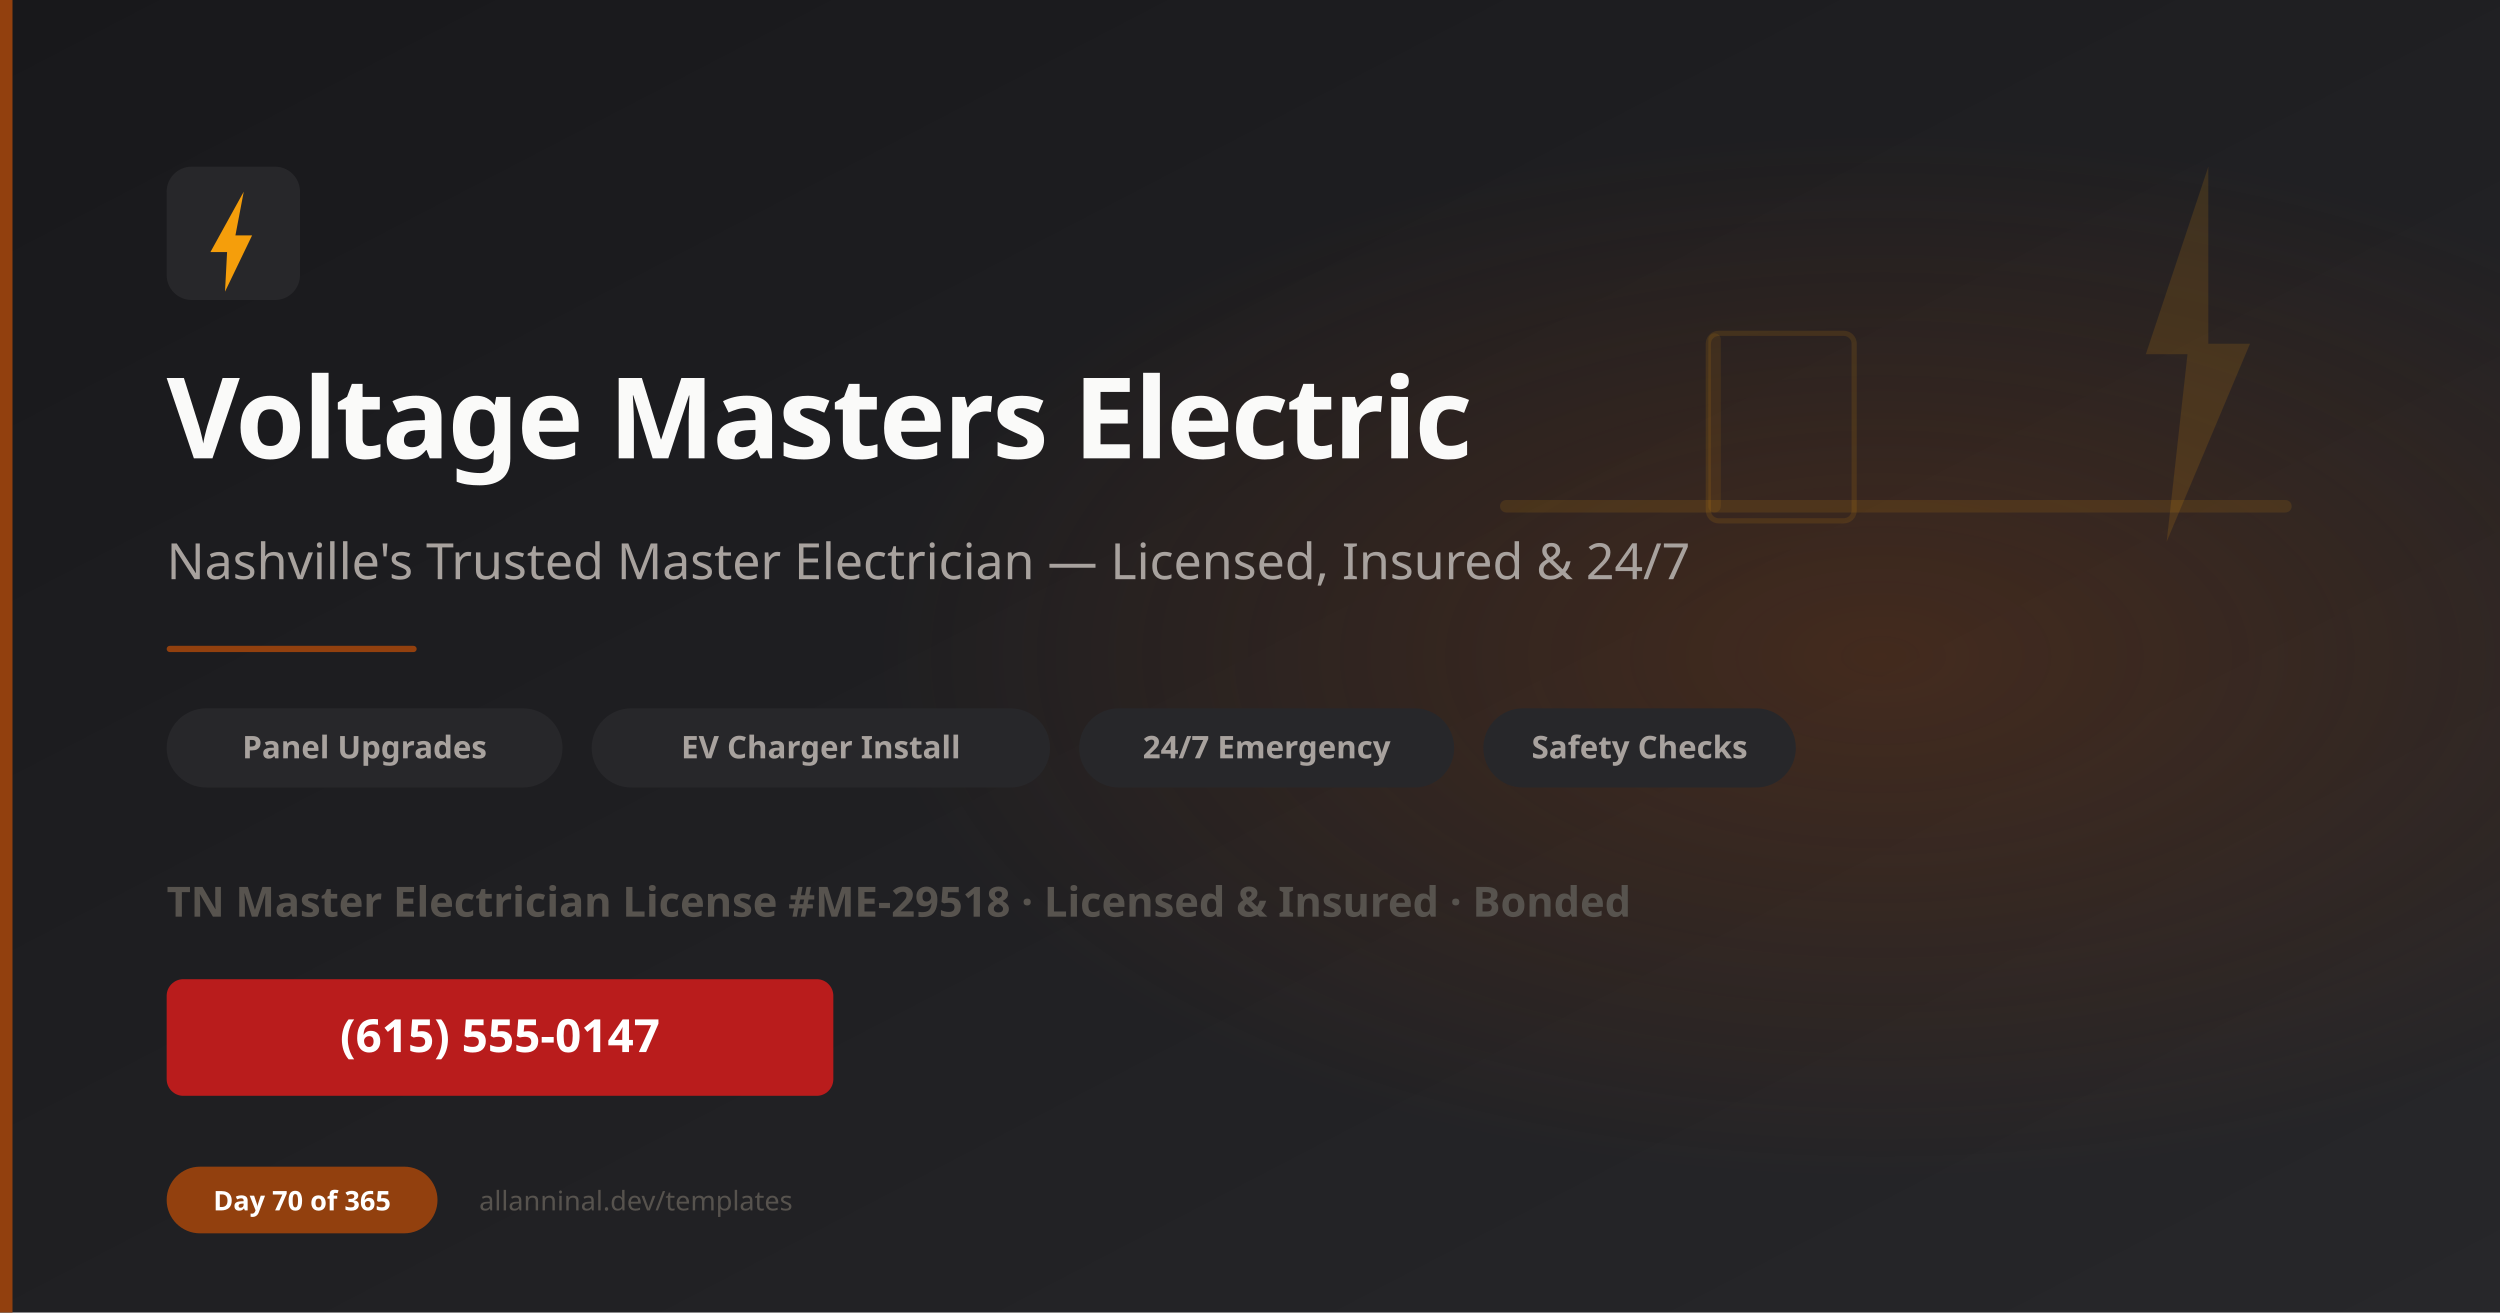
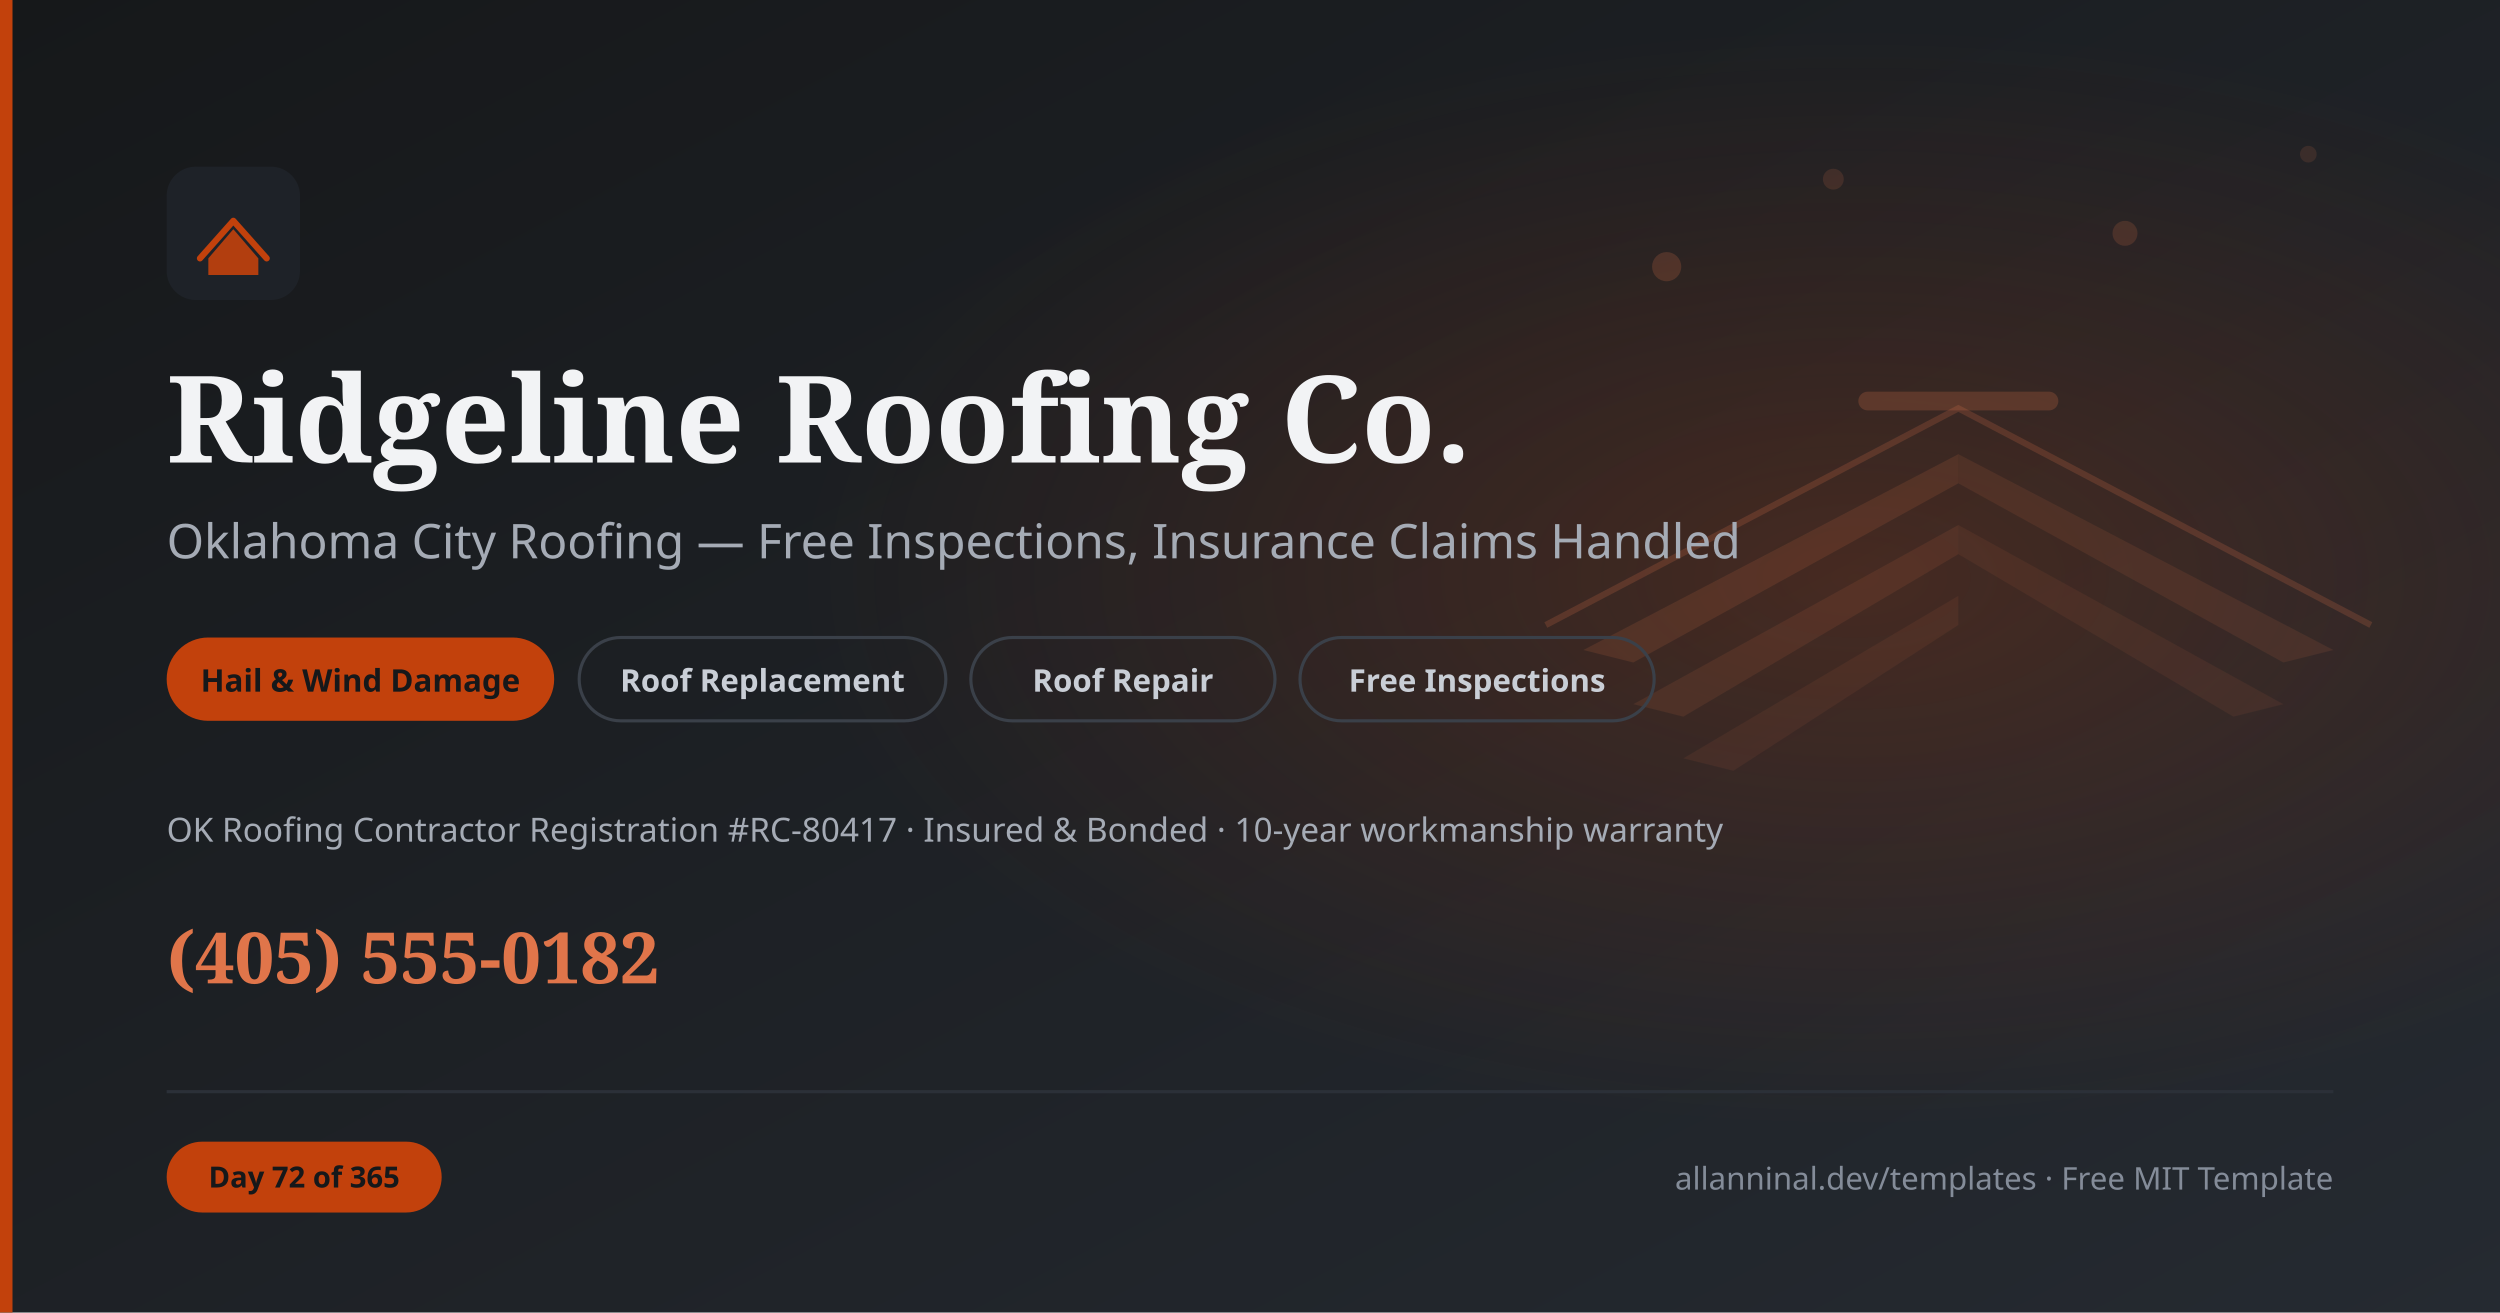
<svg xmlns="http://www.w3.org/2000/svg" width="1200" height="630" viewBox="0 0 1200 630">
  <defs>
    <linearGradient id="bg" x1="0%" y1="0%" x2="100%" y2="100%">
-       <stop offset="0%" stop-color="#18181B" />
-       <stop offset="100%" stop-color="#27272A" />
+       <stop offset="0%" stop-color="#16181A" />
+       <stop offset="100%" stop-color="#252A31" />
    </linearGradient>
-     <radialGradient id="glow" cx="75%" cy="50%" r="40%">
-       <stop offset="0%" stop-color="#92400E" stop-opacity="0.30" />
-       <stop offset="100%" stop-color="#92400E" stop-opacity="0" />
+     <radialGradient id="glow" cx="74%" cy="44%" r="42%">
+       <stop offset="0%" stop-color="#C2410C" stop-opacity="0.24" />
+       <stop offset="100%" stop-color="#C2410C" stop-opacity="0" />
    </radialGradient>
  </defs>
  <rect width="1200" height="630" fill="url(#bg)" />
  <rect width="1200" height="630" fill="url(#glow)" />
-   <rect x="0" y="0" width="6" height="630" fill="#92400E" />
-   <rect x="720" y="240" width="380" height="6" rx="3" fill="#F59E0B" opacity="0.12" />
-   <rect x="820" y="160" width="6" height="86" rx="3" fill="#F59E0B" opacity="0.10" />
-   <rect x="820" y="160" width="70" height="90" rx="5" fill="none" stroke="#F59E0B" stroke-width="2.5" opacity="0.12" />
-   <polygon points="1060,80 1030,170 1050,170 1040,260 1080,165 1060,165" fill="#F59E0B" opacity="0.14" />
-   <rect x="80" y="80" width="64" height="64" rx="12" fill="#27272A" />
-   <polygon points="117,92 101,121 109,121 108,140 121,113 113,113" fill="#F59E0B" />
-   <text x="80" y="220" font-family="Archivo, system-ui, sans-serif" font-size="54" font-weight="800" fill="#FAFAF9" letter-spacing="-1">Voltage Masters Electric</text>
-   <text x="80" y="278" font-family="IBM Plex Sans, system-ui, sans-serif" font-size="24" font-weight="400" fill="#A8A29E">Nashville's Trusted Master Electrician — Licensed, Insured &amp; 24/7</text>
-   <rect x="80" y="310" width="120" height="3" rx="1.5" fill="#92400E" />
-   <rect x="80" y="340" width="190" height="38" rx="19" fill="#27272A" />
-   <text x="175" y="364" font-family="IBM Plex Sans, system-ui, sans-serif" font-size="15" font-weight="600" fill="#A8A29E" text-anchor="middle">Panel Upgrades</text>
-   <rect x="284" y="340" width="220" height="38" rx="19" fill="#27272A" />
-   <text x="394" y="364" font-family="IBM Plex Sans, system-ui, sans-serif" font-size="15" font-weight="600" fill="#A8A29E" text-anchor="middle">EV Charger Install</text>
-   <rect x="518" y="340" width="180" height="38" rx="19" fill="#27272A" />
-   <text x="608" y="364" font-family="IBM Plex Sans, system-ui, sans-serif" font-size="15" font-weight="600" fill="#A8A29E" text-anchor="middle">24/7 Emergency</text>
-   <rect x="712" y="340" width="150" height="38" rx="19" fill="#27272A" />
-   <text x="787" y="364" font-family="IBM Plex Sans, system-ui, sans-serif" font-size="15" font-weight="600" fill="#A8A29E" text-anchor="middle">Safety Checks</text>
-   <text x="80" y="440" font-family="IBM Plex Sans, system-ui, sans-serif" font-size="20" font-weight="600" fill="#57534E">TN Master Electrician License #ME-29518  ·  Licensed &amp; Insured  ·  Bonded</text>
-   <rect x="80" y="470" width="320" height="56" rx="8" fill="#B91C1C" />
-   <text x="240" y="505" font-family="Archivo, system-ui, sans-serif" font-size="22" font-weight="800" fill="#FFFFFF" text-anchor="middle">(615) 555-0147</text>
-   <rect x="80" y="560" width="130" height="32" rx="16" fill="#92400E" />
-   <text x="145" y="581" font-family="IBM Plex Sans, system-ui, sans-serif" font-size="13" font-weight="700" fill="#FFFFFF" text-anchor="middle">Day 70 of 365</text>
-   <text x="230" y="581" font-family="IBM Plex Sans, system-ui, sans-serif" font-size="13" fill="#57534E">allanninal.dev/templates</text>
+   <rect x="0" y="0" width="6" height="630" fill="#C2410C" />
+   <path d="M742,300 L940,196 L1138,300" fill="none" stroke="#E0754A" stroke-width="3" opacity="0.20" />
+   <path d="M760,312 L940,218 L940,232 L784,318 Z" fill="#E0754A" opacity="0.14" />
+   <path d="M784,338 L940,252 L940,266 L808,344 Z" fill="#E0754A" opacity="0.11" />
+   <path d="M808,364 L940,286 L940,300 L832,370 Z" fill="#E0754A" opacity="0.08" />
+   <path d="M1120,312 L940,218 L940,232 L1096,318 Z" fill="#E0754A" opacity="0.11" />
+   <path d="M1096,338 L940,252 L940,266 L1072,344 Z" fill="#E0754A" opacity="0.08" />
+   <rect x="892" y="188" width="96" height="9" rx="4.5" fill="#E0754A" opacity="0.22" />
+   <circle cx="800" cy="128" r="7" fill="#E0754A" opacity="0.20" />
+   <circle cx="880" cy="86" r="5" fill="#E0754A" opacity="0.15" />
+   <circle cx="1020" cy="112" r="6" fill="#E0754A" opacity="0.17" />
+   <circle cx="1108" cy="74" r="4" fill="#E0754A" opacity="0.13" />
+   <rect x="80" y="80" width="64" height="64" rx="14" fill="#1E2228" />
+   <path d="M96,124 L112,106 L128,124" fill="none" stroke="#C2410C" stroke-width="3" stroke-linecap="round" stroke-linejoin="round" />
+   <path d="M100,124 L112,110 L124,124 L124,132 L100,132 Z" fill="#C2410C" opacity="0.9" />
+   <text x="80" y="222" font-family="Roboto Slab, Georgia, serif" font-size="58" font-weight="800" fill="#F2F3F5">Ridgeline Roofing Co.</text>
+   <text x="80" y="268" font-family="Asap, system-ui, sans-serif" font-size="23" font-weight="500" fill="#A5ABB5">Oklahoma City Roofing — Free Inspections, Insurance Claims Handled</text>
+   <rect x="80" y="306" width="186" height="40" rx="20" fill="#C2410C" />
+   <text x="173" y="332" font-family="Asap, system-ui, sans-serif" font-size="15" font-weight="700" fill="#16181A" text-anchor="middle">Hail &amp; Wind Damage</text>
+   <rect x="278" y="306" width="176" height="40" rx="20" fill="none" stroke="#3A4049" stroke-width="1.5" />
+   <text x="366" y="332" font-family="Asap, system-ui, sans-serif" font-size="15" font-weight="600" fill="#C9CED6" text-anchor="middle">Roof Replacement</text>
+   <rect x="466" y="306" width="146" height="40" rx="20" fill="none" stroke="#3A4049" stroke-width="1.5" />
+   <text x="539" y="332" font-family="Asap, system-ui, sans-serif" font-size="15" font-weight="600" fill="#C9CED6" text-anchor="middle">Roof Repair</text>
+   <rect x="624" y="306" width="170" height="40" rx="20" fill="none" stroke="#3A4049" stroke-width="1.5" />
+   <text x="709" y="332" font-family="Asap, system-ui, sans-serif" font-size="15" font-weight="600" fill="#C9CED6" text-anchor="middle">Free Inspections</text>
+   <text x="80" y="404" font-family="Asap, system-ui, sans-serif" font-size="16" font-weight="500" fill="#A5ABB5">OK Roofing Contractor Registration #RC-80417  ·  Insured &amp; Bonded  ·  10-year workmanship warranty</text>
+   <text x="80" y="472" font-family="Roboto Slab, Georgia, serif" font-size="34" font-weight="700" fill="#E0754A">(405) 555-0182</text>
+   <line x1="80" y1="524" x2="1120" y2="524" stroke="#2B3038" stroke-width="1.5" />
+   <rect x="80" y="548" width="132" height="34" rx="17" fill="#C2410C" />
+   <text x="146" y="570" font-family="Asap, system-ui, sans-serif" font-size="14" font-weight="700" fill="#16181A" text-anchor="middle">Day 72 of 365</text>
+   <text x="1120" y="571" font-family="Asap, system-ui, sans-serif" font-size="15" font-weight="500" fill="#848C99" text-anchor="end">allanninal.dev/templates  ·  Free MIT Template</text>
</svg>
